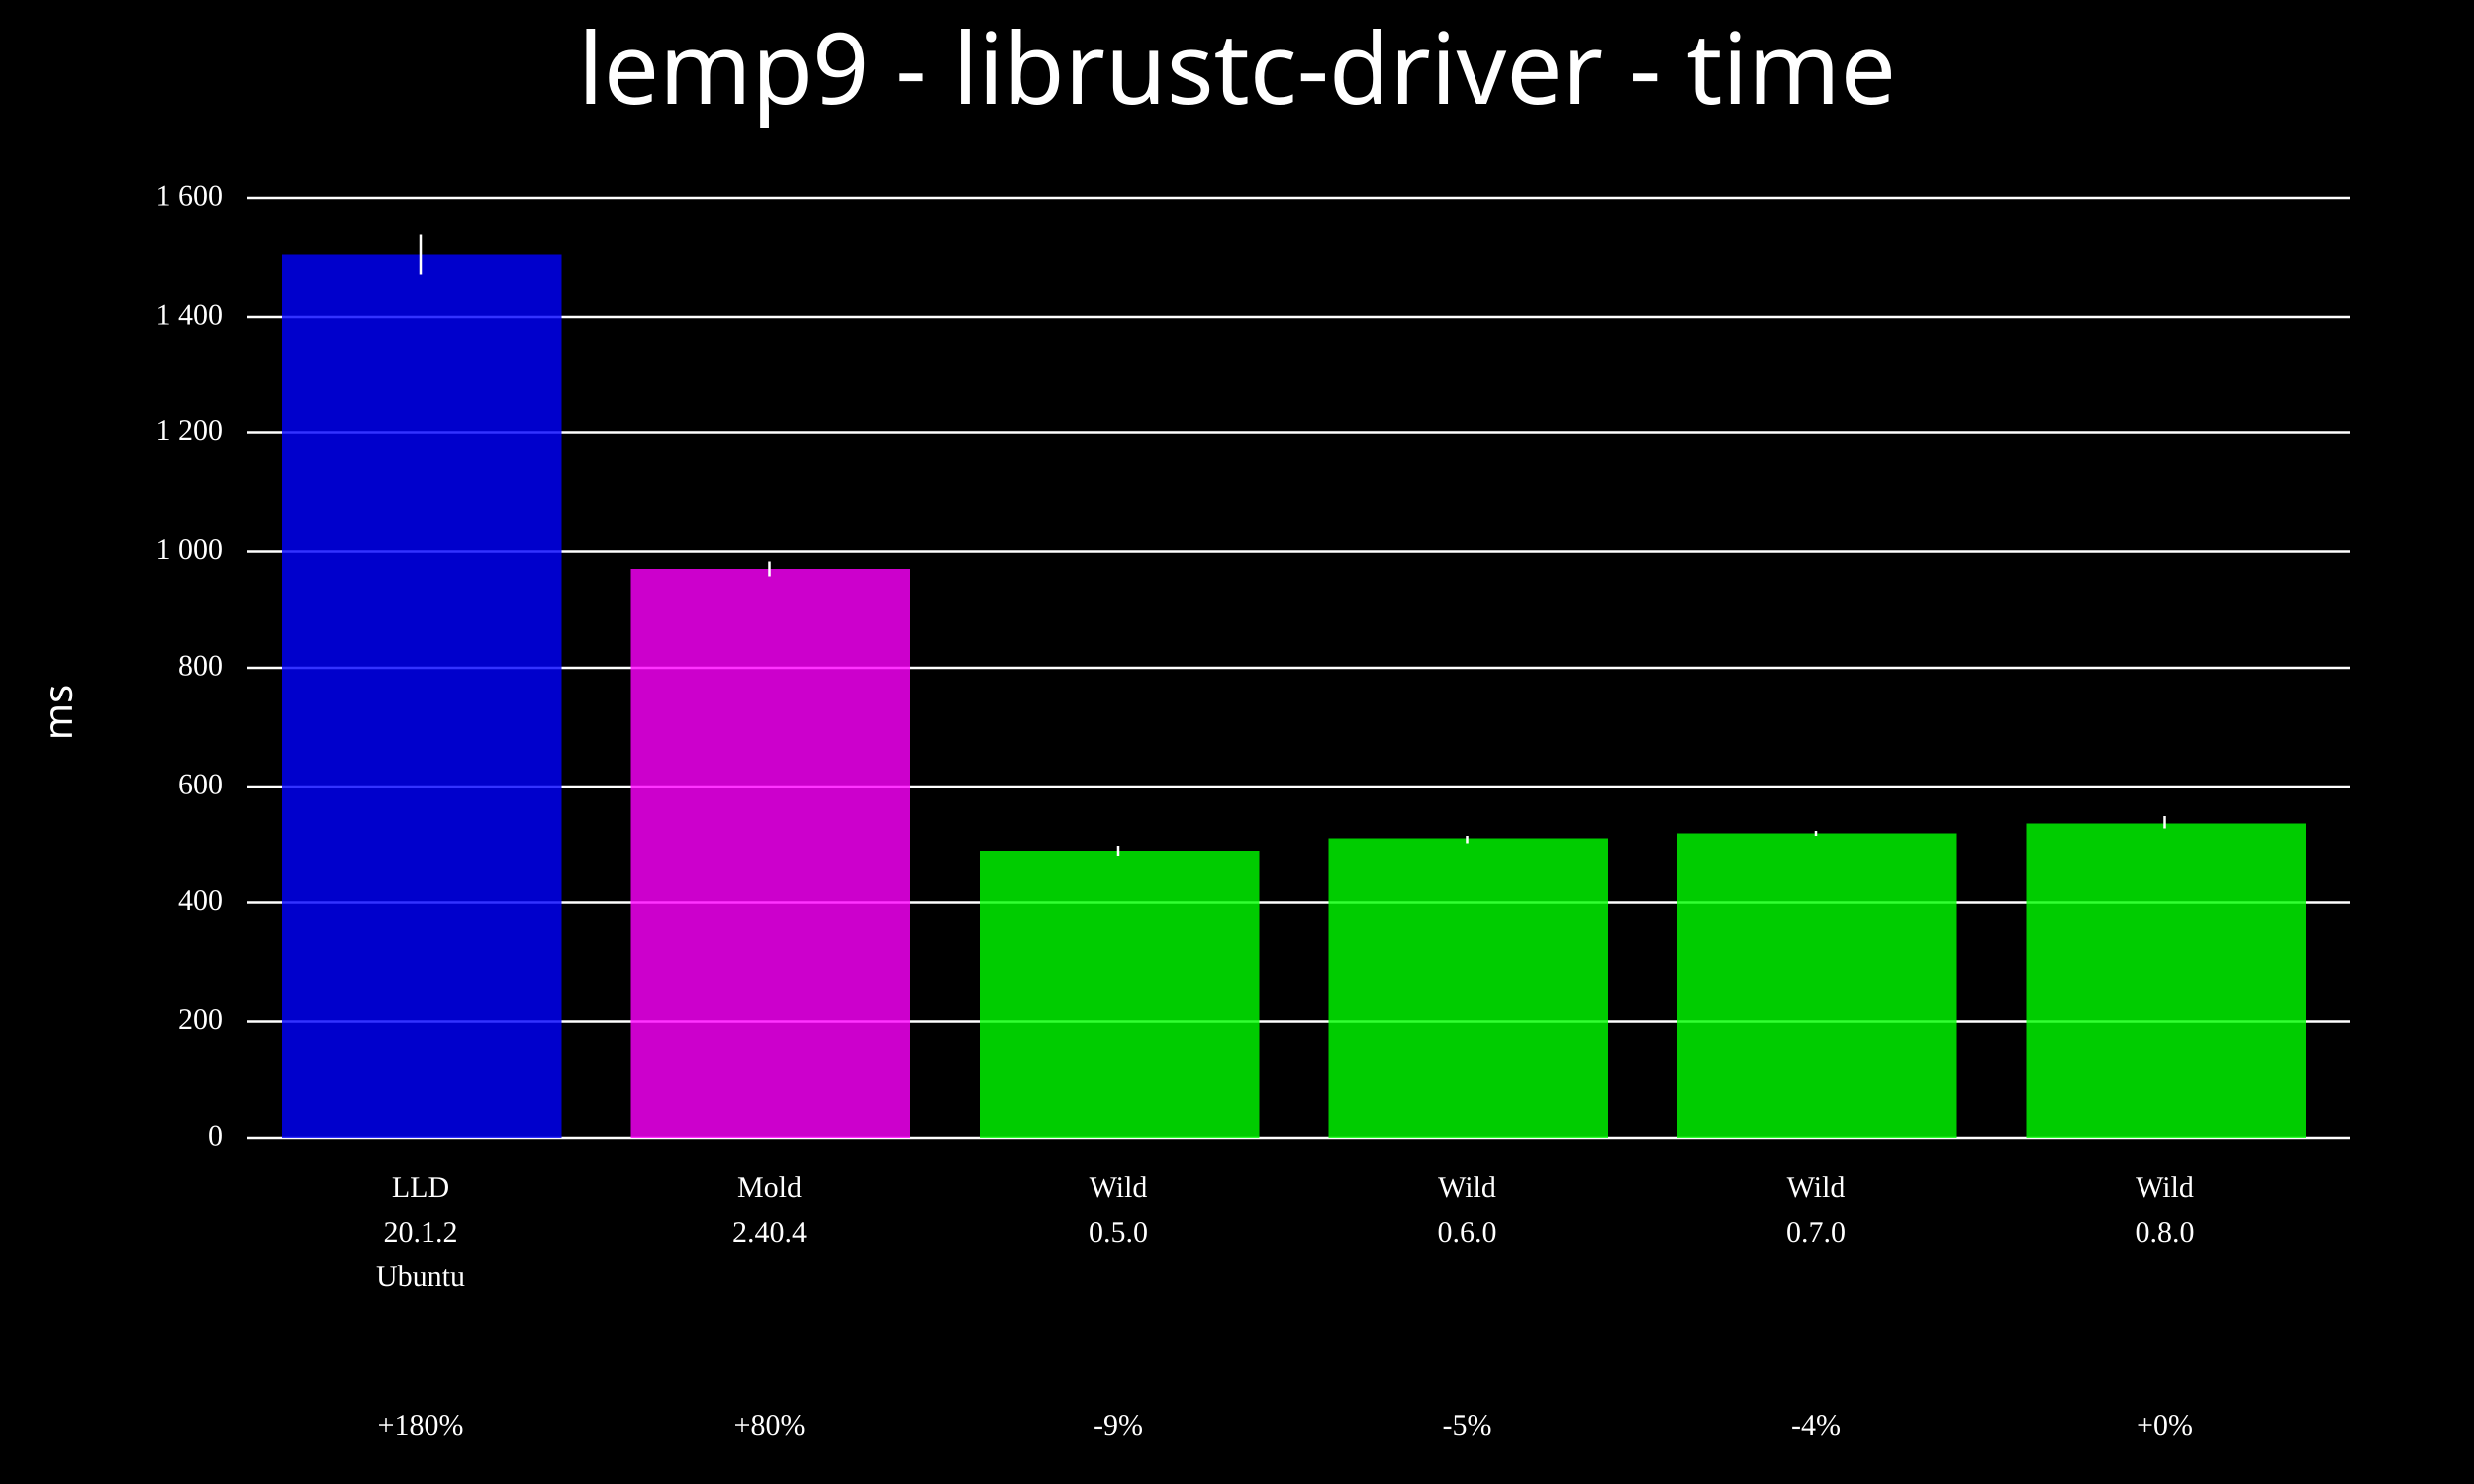
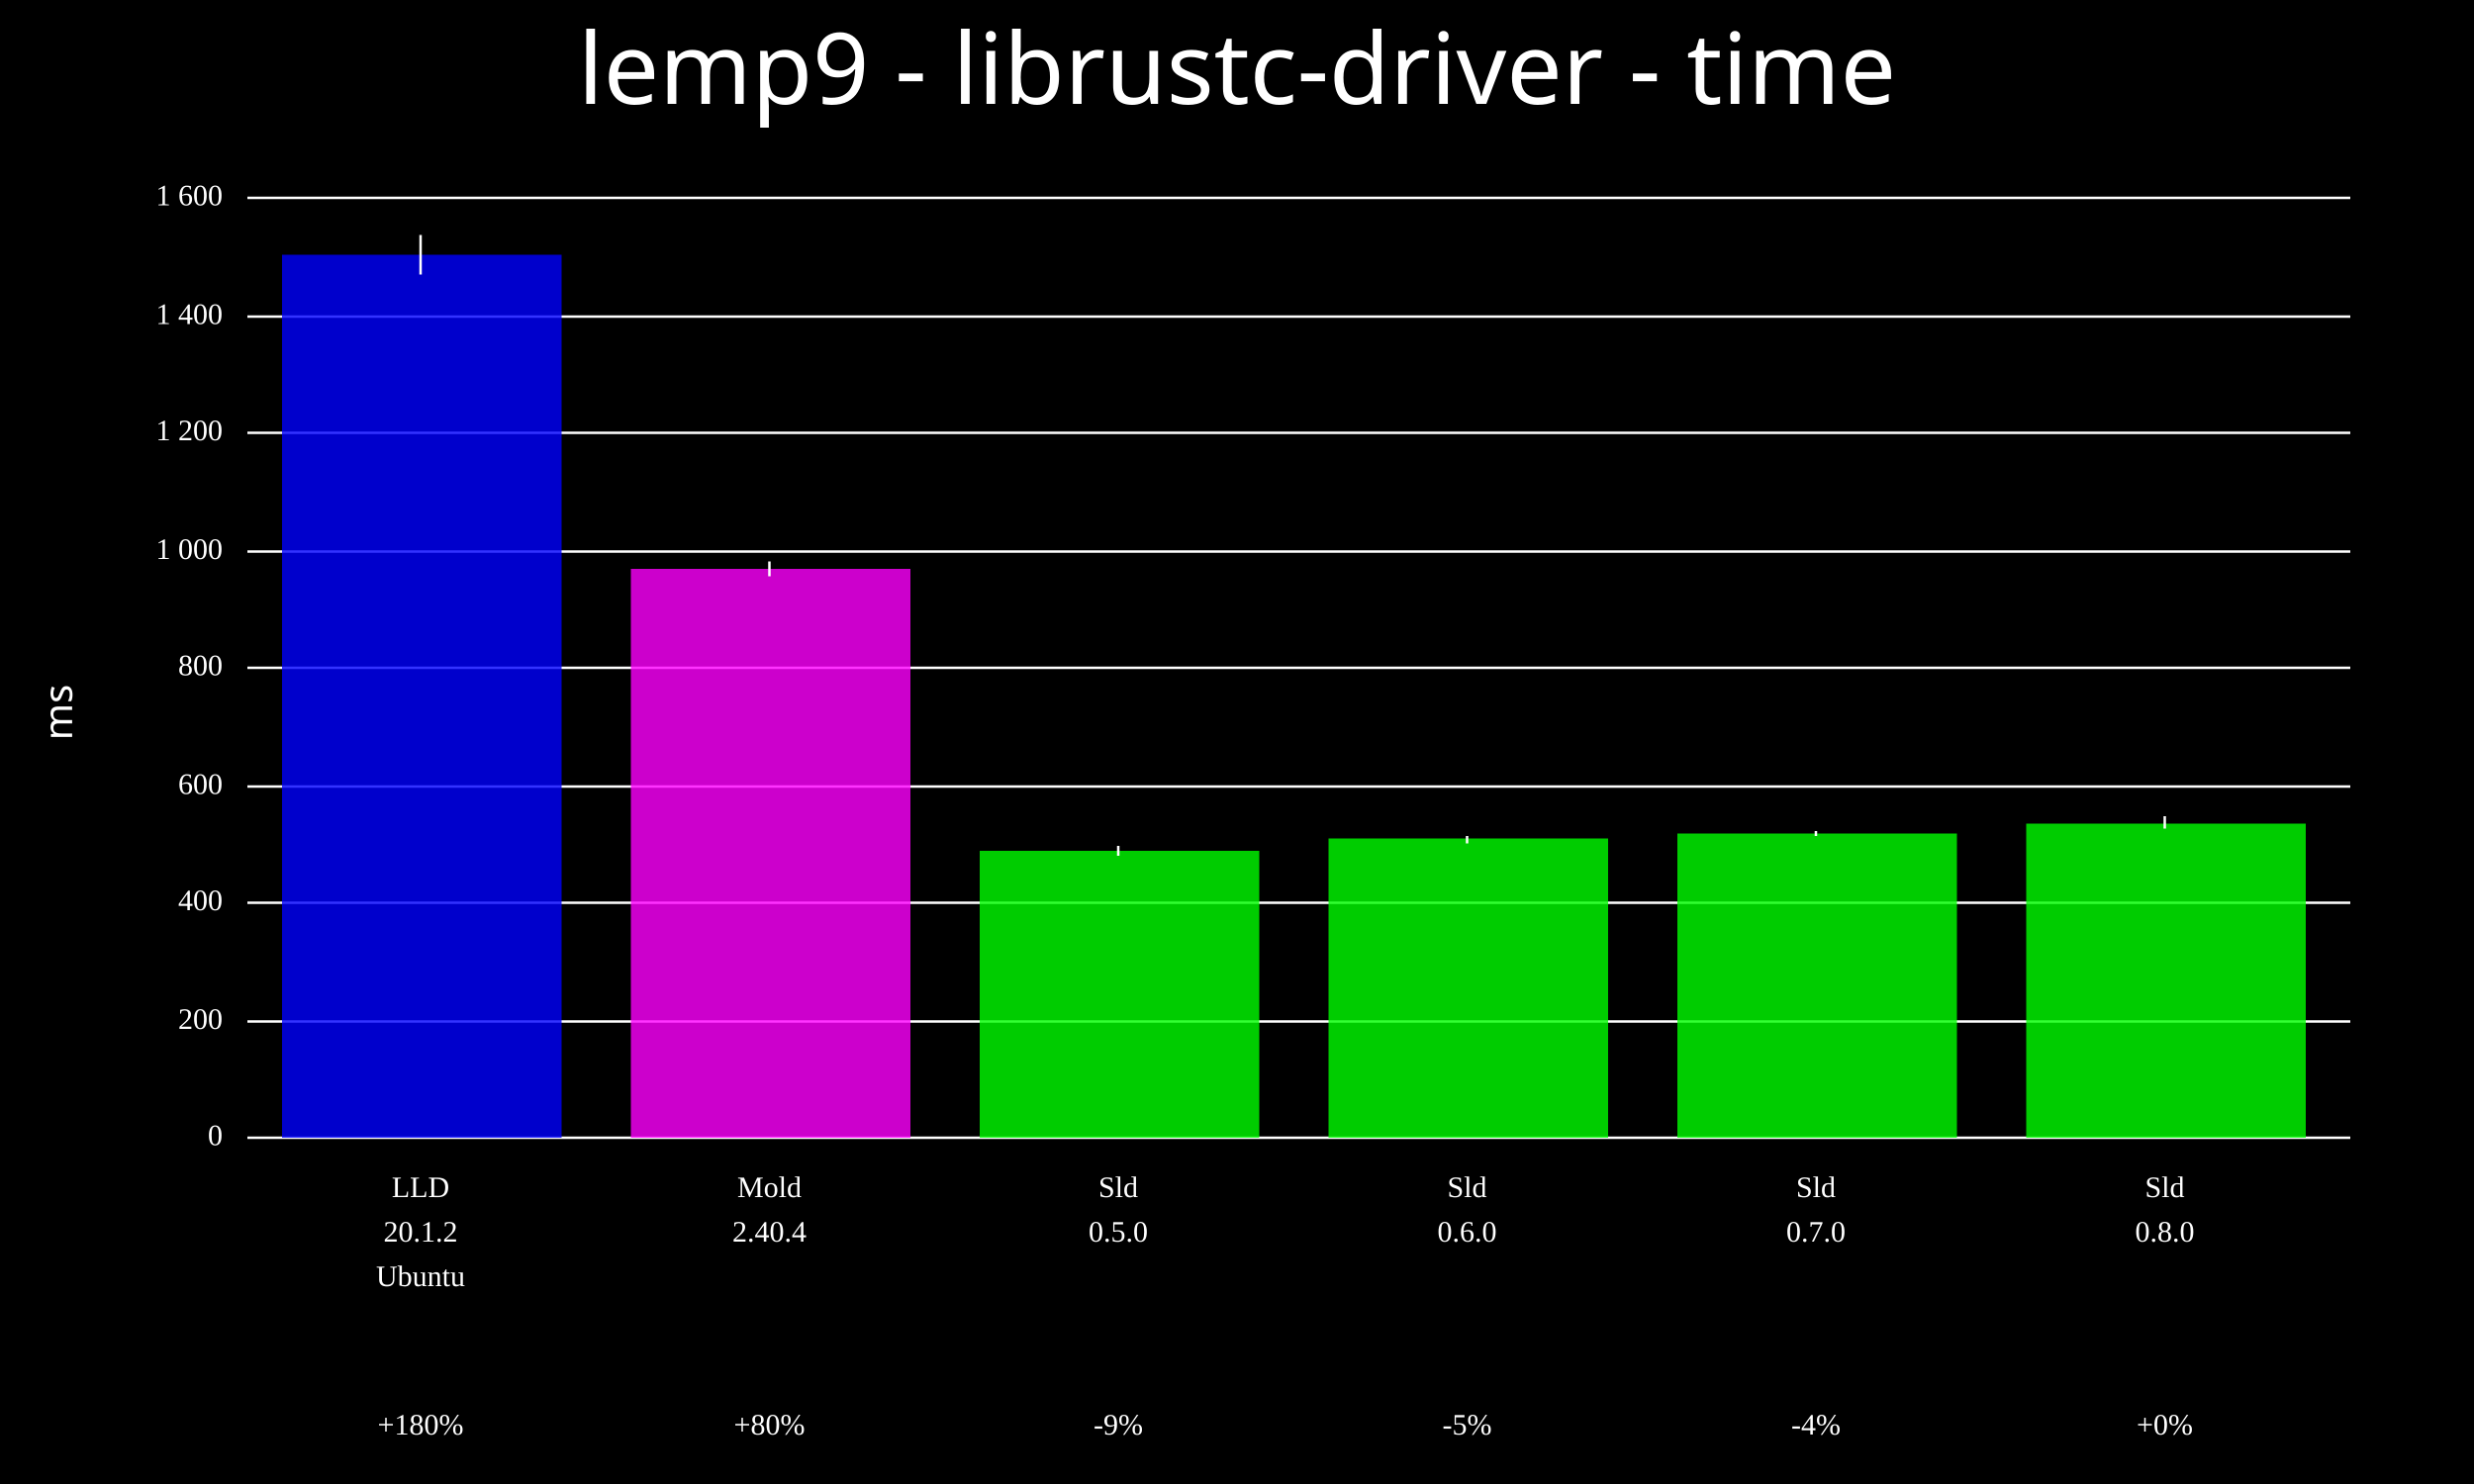
<svg xmlns="http://www.w3.org/2000/svg" width="1000" height="600" viewBox="0 0 1000 600">
  <rect x="0" y="0" width="1000" height="600" fill="#000000" />
  <text x="500" y="10" dy="0.8em" text-anchor="middle" font-family="sans-serif" font-size="40" fill="#FFFFFF">
lemp9 - librustc-driver - time</text>
  <text x="5" y="300" dy="0.76em" text-anchor="middle" font-family="sans-serif" font-size="16" fill="#FFFFFF" transform="rotate(270, 5, 288)">ms</text>
  <line x1="100" y1="460" x2="950" y2="460" stroke="#FFFFFF" />
  <text x="90" y="460" dy="0.5ex" text-anchor="end" fill="#FFFFFF">0</text>
  <line x1="100" y1="413" x2="950" y2="413" stroke="#FFFFFF" />
  <text x="90" y="413" dy="0.5ex" text-anchor="end" fill="#FFFFFF">200</text>
  <line x1="100" y1="365" x2="950" y2="365" stroke="#FFFFFF" />
  <text x="90" y="365" dy="0.5ex" text-anchor="end" fill="#FFFFFF">400</text>
  <line x1="100" y1="318" x2="950" y2="318" stroke="#FFFFFF" />
  <text x="90" y="318" dy="0.5ex" text-anchor="end" fill="#FFFFFF">600</text>
  <line x1="100" y1="270" x2="950" y2="270" stroke="#FFFFFF" />
  <text x="90" y="270" dy="0.5ex" text-anchor="end" fill="#FFFFFF">800</text>
  <line x1="100" y1="223" x2="950" y2="223" stroke="#FFFFFF" />
  <text x="90" y="223" dy="0.5ex" text-anchor="end" fill="#FFFFFF">1 000</text>
  <line x1="100" y1="175" x2="950" y2="175" stroke="#FFFFFF" />
  <text x="90" y="175" dy="0.5ex" text-anchor="end" fill="#FFFFFF">1 200</text>
  <line x1="100" y1="128" x2="950" y2="128" stroke="#FFFFFF" />
  <text x="90" y="128" dy="0.5ex" text-anchor="end" fill="#FFFFFF">1 400</text>
  <line x1="100" y1="80" x2="950" y2="80" stroke="#FFFFFF" />
  <text x="90" y="80" dy="0.5ex" text-anchor="end" fill="#FFFFFF">1 600</text>
  <rect fill="#0000FF" opacity="0.8" x="114" y="103" width="113" height="357" />
  <line stroke="#FFFFFF" x1="170" y1="95" x2="170" y2="111" />
  <text x="170" y="484" fill="#FFFFFF" text-anchor="middle">LLD</text>
  <text x="170" y="502" fill="#FFFFFF" text-anchor="middle">20.1.2</text>
  <text x="170" y="520" fill="#FFFFFF" text-anchor="middle">Ubuntu</text>
  <text x="170" y="580" fill="#FFFFFF" text-anchor="middle">+180%</text>
  <rect fill="#FF00FF" opacity="0.8" x="255" y="230" width="113" height="230" />
  <line stroke="#FFFFFF" x1="311" y1="227" x2="311" y2="233" />
  <text x="311" y="484" fill="#FFFFFF" text-anchor="middle">Mold</text>
  <text x="311" y="502" fill="#FFFFFF" text-anchor="middle">2.40.4</text>
  <text x="311" y="580" fill="#FFFFFF" text-anchor="middle">+80%</text>
  <rect fill="#00FF00" opacity="0.8" x="396" y="344" width="113" height="116" />
  <line stroke="#FFFFFF" x1="452" y1="342" x2="452" y2="346" />
-   <text x="452" y="484" fill="#FFFFFF" text-anchor="middle">Wild</text>
+   <text x="452" y="484" fill="#FFFFFF" text-anchor="middle">Sld</text>
  <text x="452" y="502" fill="#FFFFFF" text-anchor="middle">0.5.0</text>
  <text x="452" y="580" fill="#FFFFFF" text-anchor="middle">-9%</text>
  <rect fill="#00FF00" opacity="0.8" x="537" y="339" width="113" height="121" />
  <line stroke="#FFFFFF" x1="593" y1="338" x2="593" y2="341" />
-   <text x="593" y="484" fill="#FFFFFF" text-anchor="middle">Wild</text>
+   <text x="593" y="484" fill="#FFFFFF" text-anchor="middle">Sld</text>
  <text x="593" y="502" fill="#FFFFFF" text-anchor="middle">0.6.0</text>
  <text x="593" y="580" fill="#FFFFFF" text-anchor="middle">-5%</text>
  <rect fill="#00FF00" opacity="0.8" x="678" y="337" width="113" height="123" />
  <line stroke="#FFFFFF" x1="734" y1="336" x2="734" y2="338" />
-   <text x="734" y="484" fill="#FFFFFF" text-anchor="middle">Wild</text>
+   <text x="734" y="484" fill="#FFFFFF" text-anchor="middle">Sld</text>
  <text x="734" y="502" fill="#FFFFFF" text-anchor="middle">0.7.0</text>
  <text x="734" y="580" fill="#FFFFFF" text-anchor="middle">-4%</text>
  <rect fill="#00FF00" opacity="0.8" x="819" y="333" width="113" height="127" />
  <line stroke="#FFFFFF" x1="875" y1="330" x2="875" y2="335" />
-   <text x="875" y="484" fill="#FFFFFF" text-anchor="middle">Wild</text>
+   <text x="875" y="484" fill="#FFFFFF" text-anchor="middle">Sld</text>
  <text x="875" y="502" fill="#FFFFFF" text-anchor="middle">0.8.0</text>
  <text x="875" y="580" fill="#FFFFFF" text-anchor="middle">+0%</text>
</svg>
